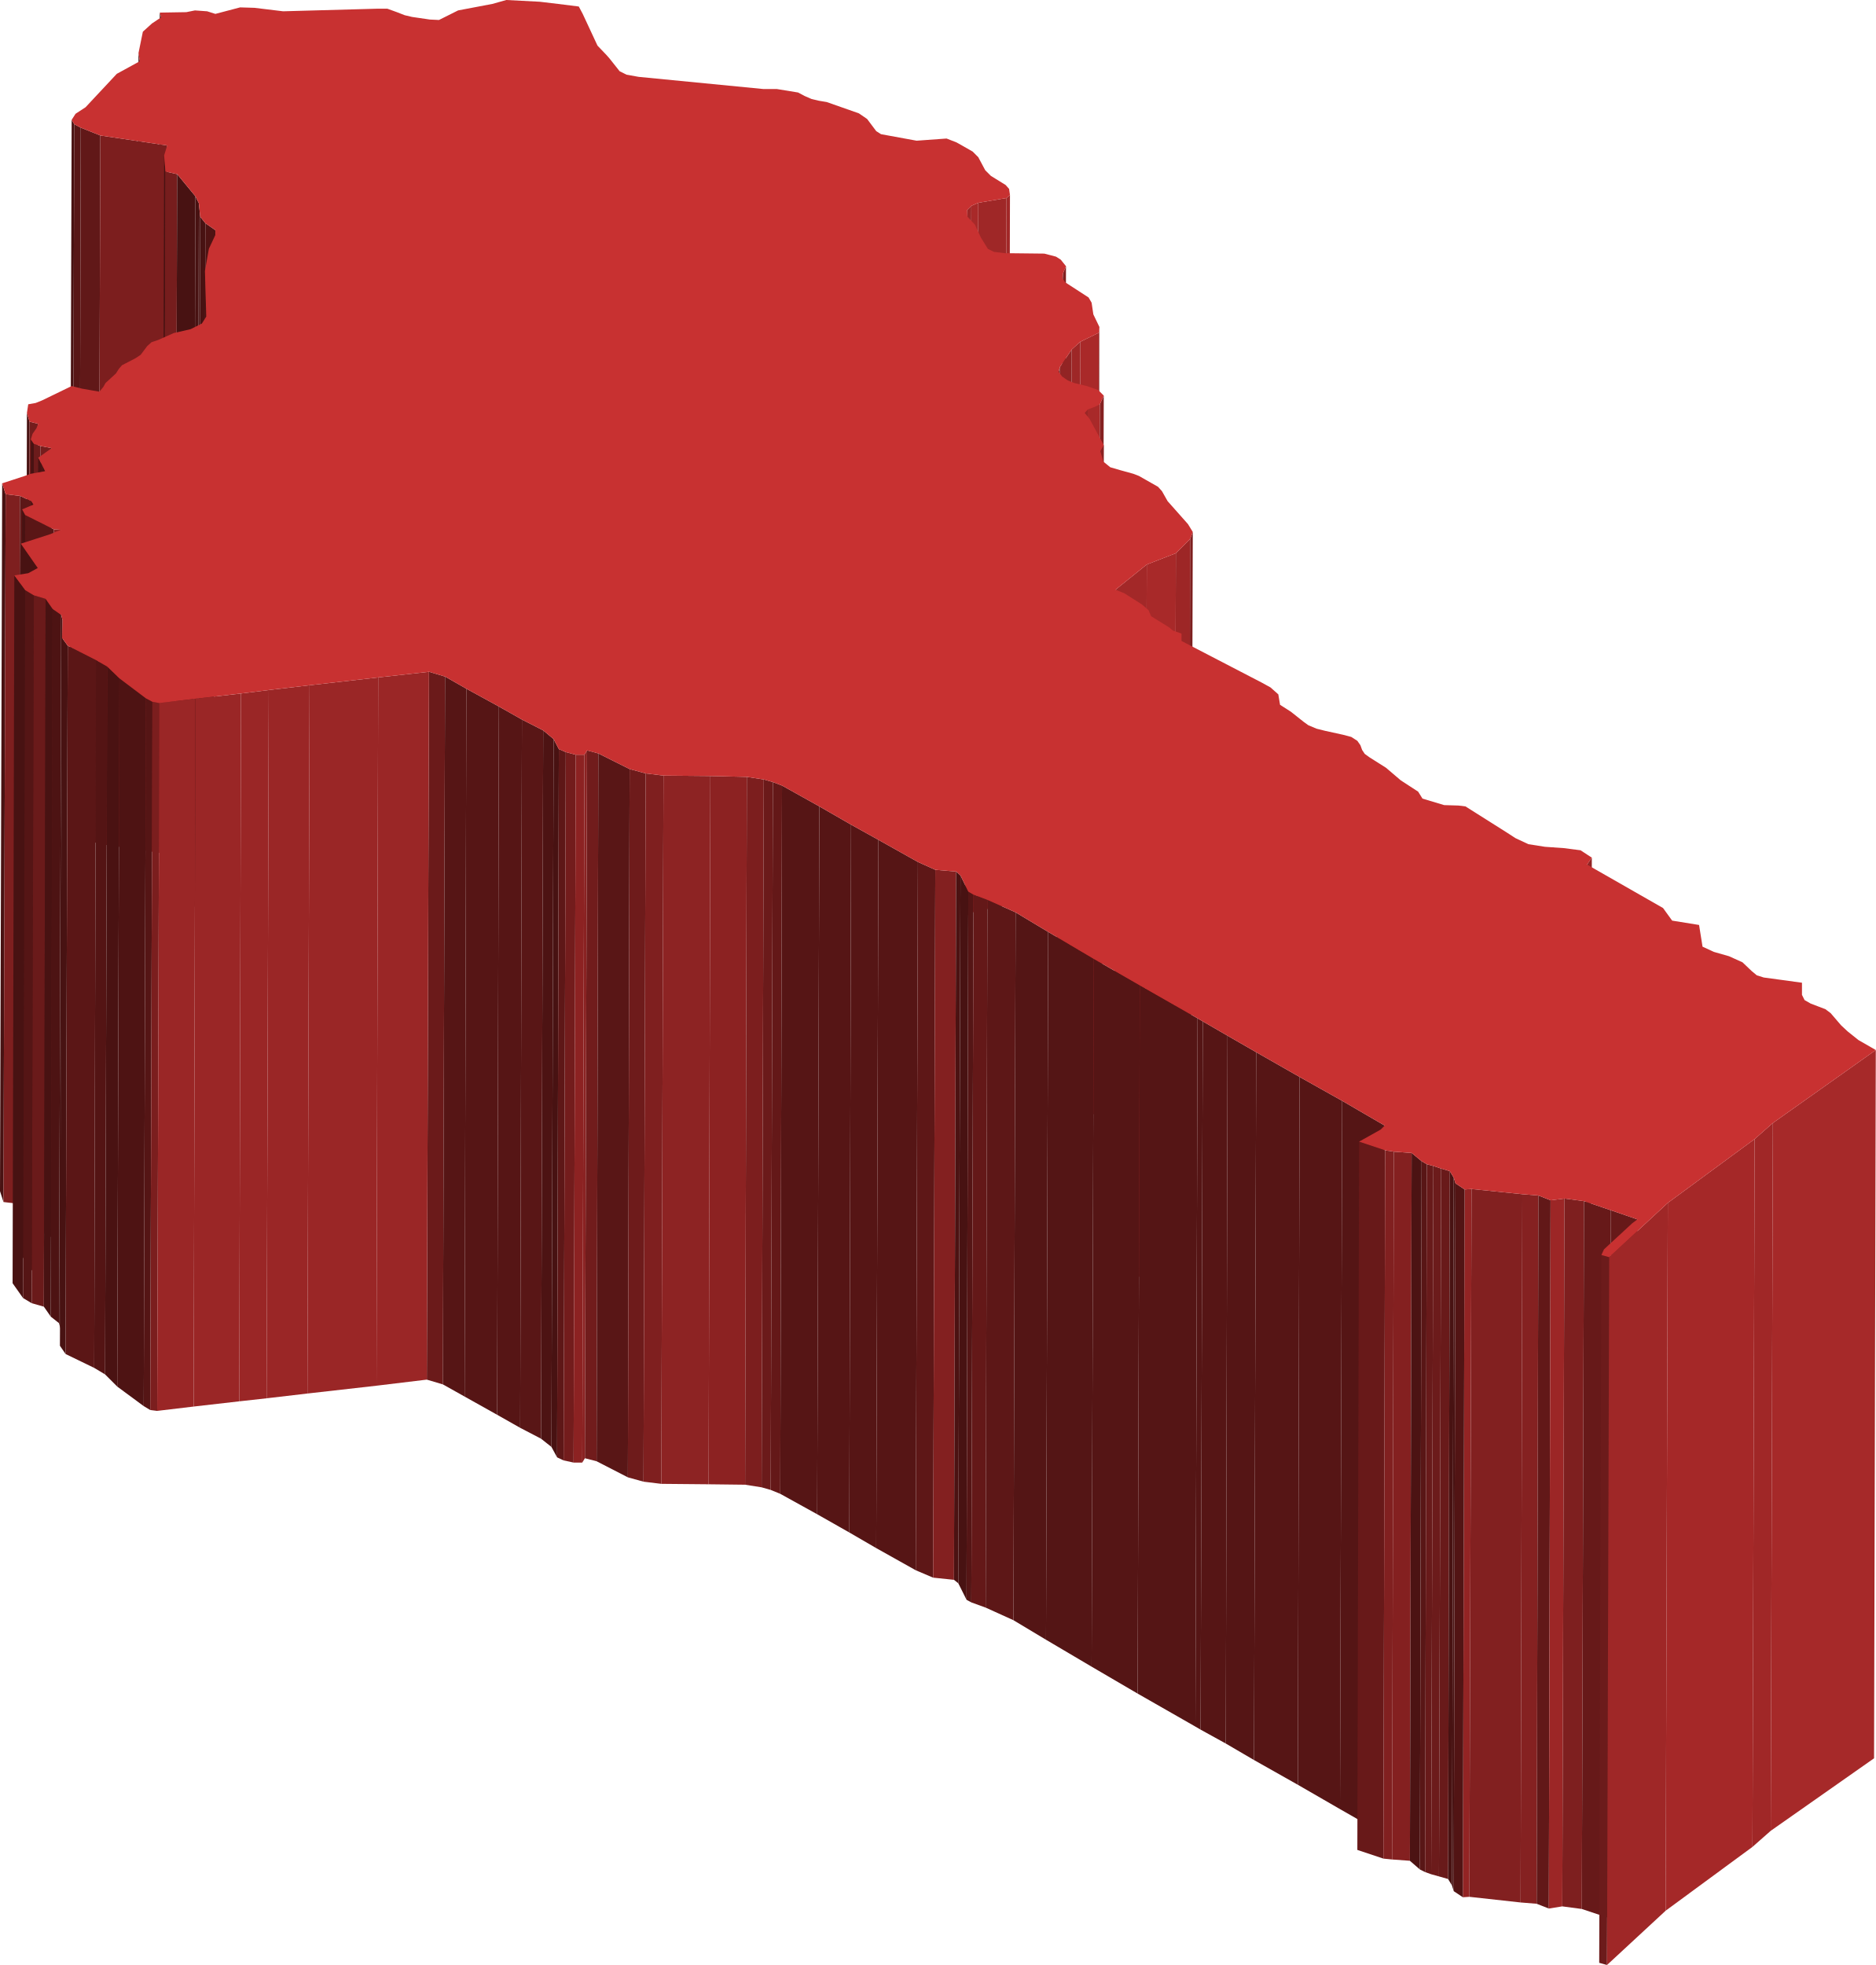
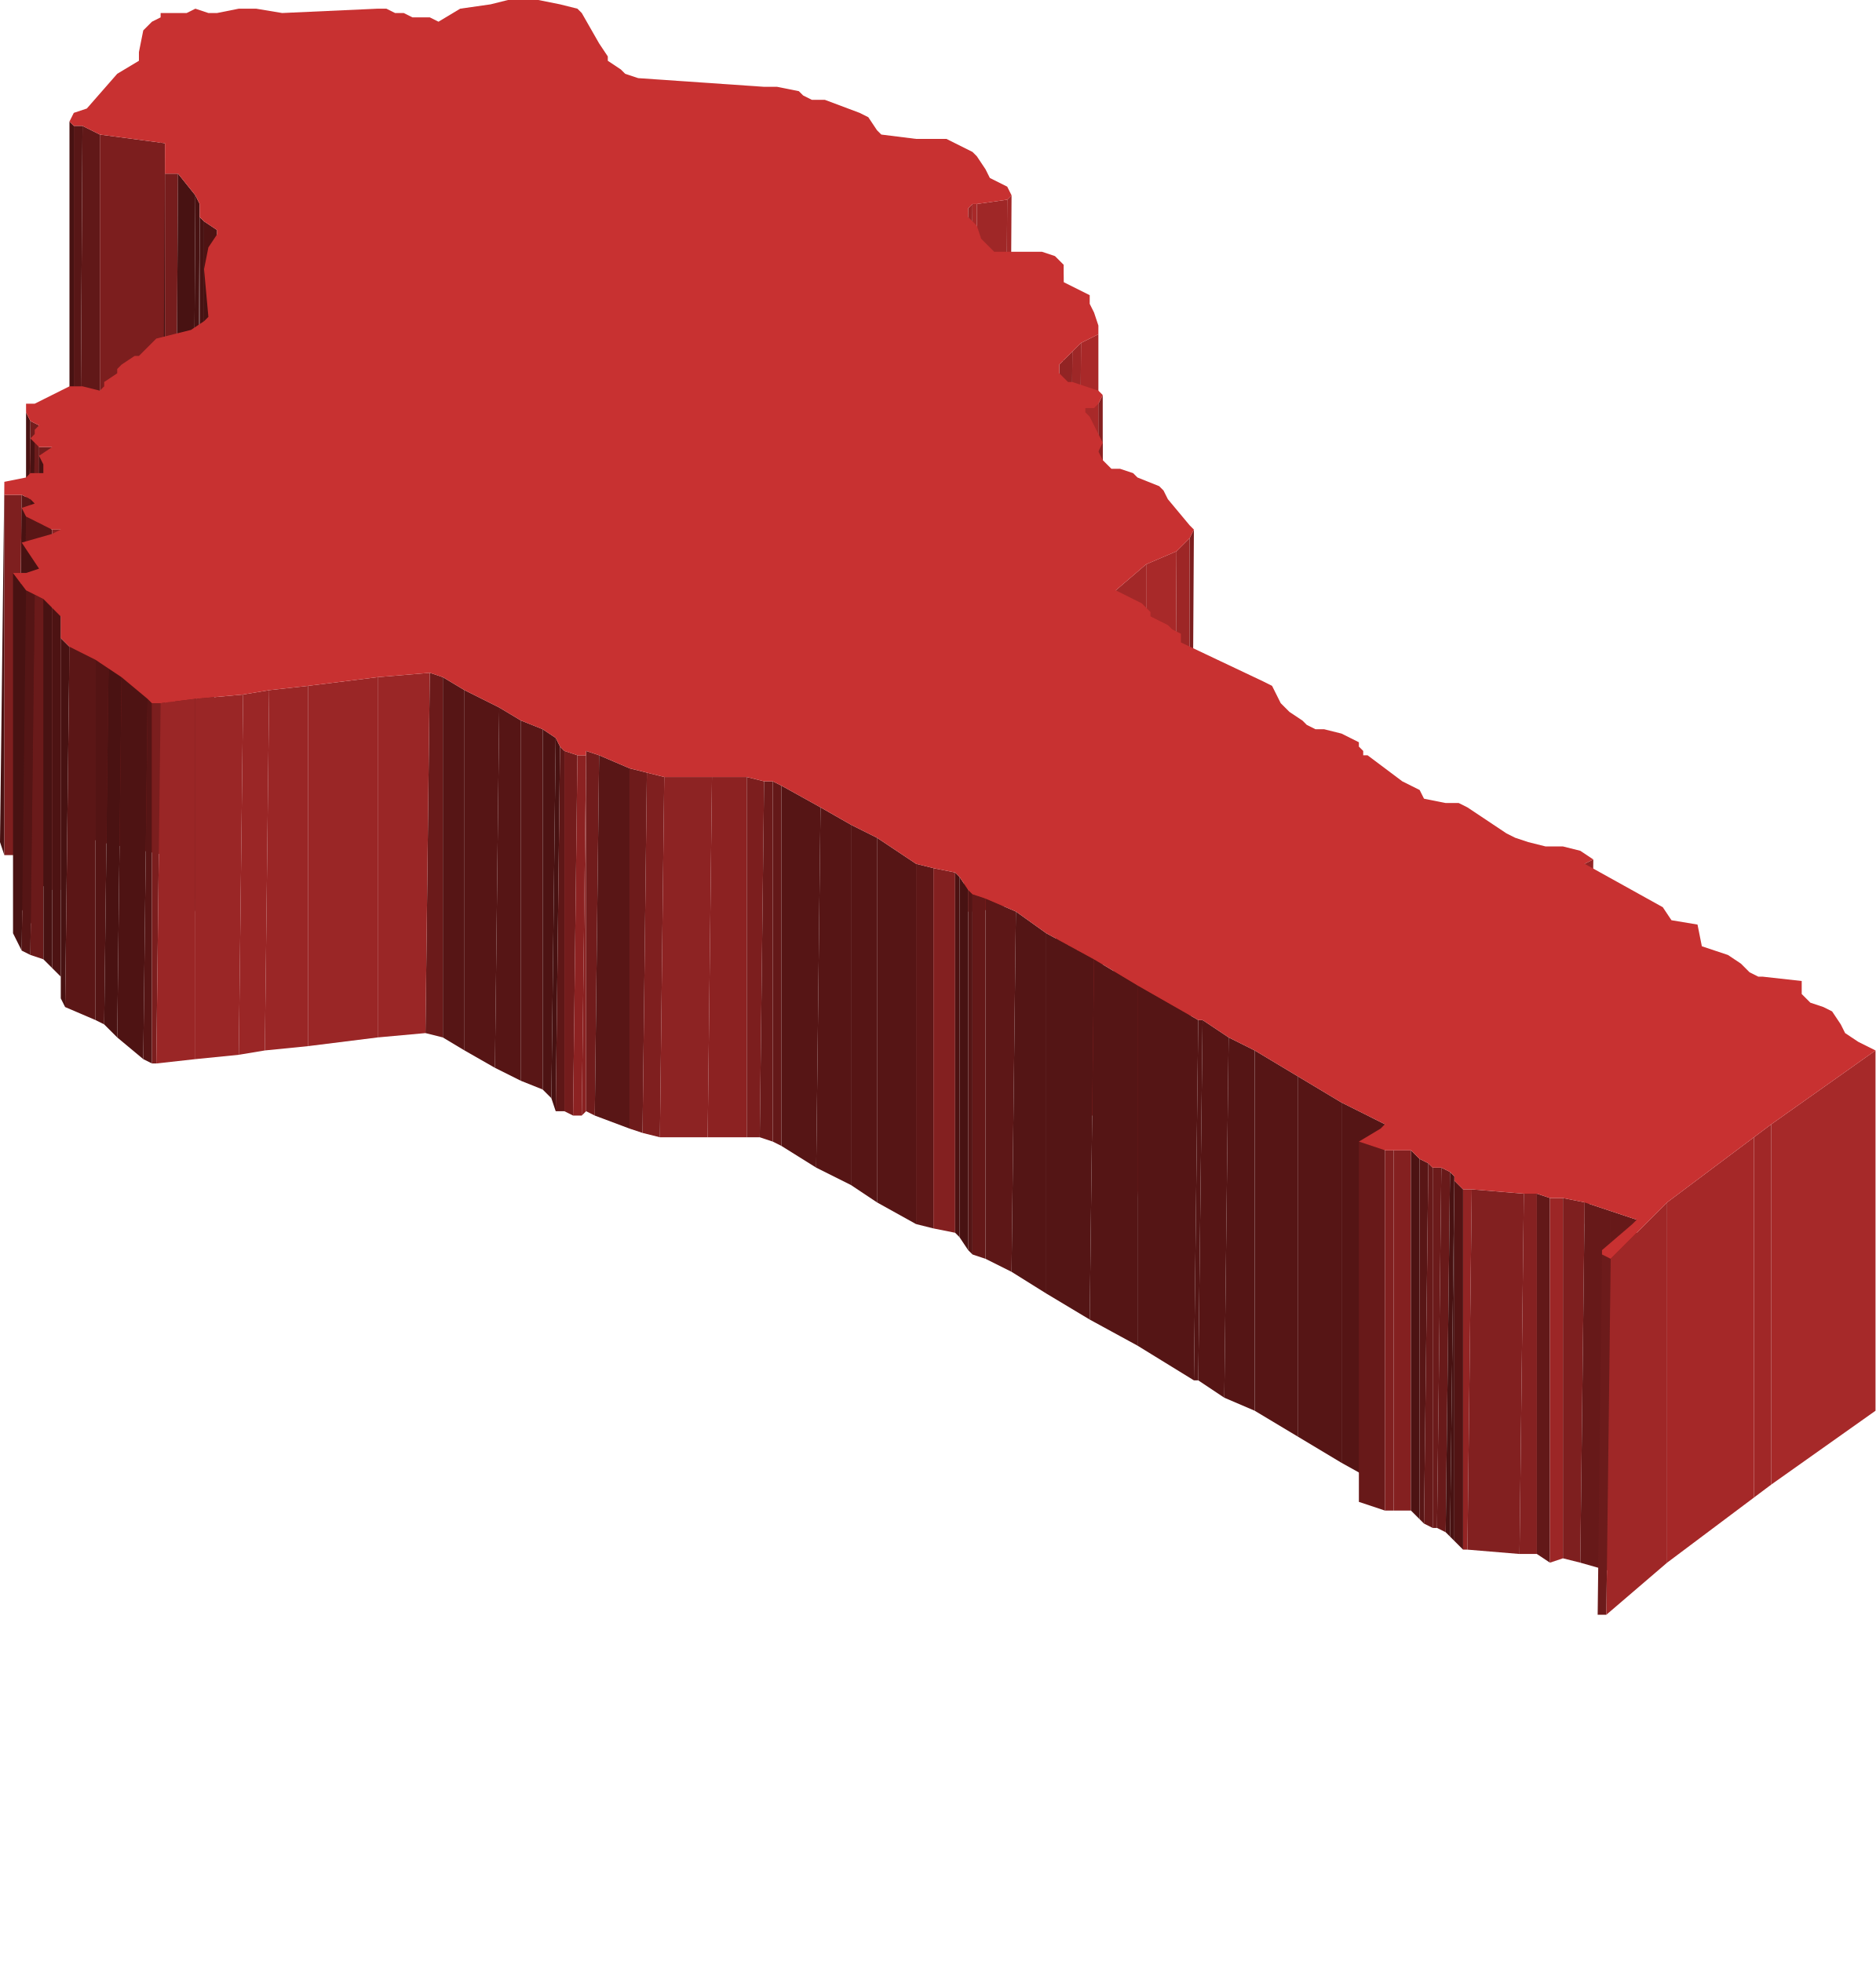
- <svg xmlns="http://www.w3.org/2000/svg" viewBox="0 0 43.2 45.25">
-   <defs>
-     <style>.cls-1{isolation:isolate;}.cls-2{fill:#481212;}.cls-3{fill:#581616;}.cls-4{fill:#611818;}.cls-5{fill:#7c1e1e;}.cls-6{fill:#761d1d;}.cls-7{fill:#a22828;}.cls-8{fill:#9f2727;}.cls-9{fill:#a82929;}.cls-10{fill:#9c2626;}.cls-11{fill:#4f1313;}.cls-12{fill:#811f1f;}.cls-13{fill:#671919;}.cls-14{fill:#691a1a;}.cls-15{fill:#a92929;}.cls-16{fill:#9e2727;}.cls-17{fill:#922424;}.cls-18{fill:#731c1c;}.cls-19{fill:#852121;}.cls-20{fill:#9a2626;}.cls-21{fill:#741d1d;}.cls-22{fill:#6c1b1b;}.cls-23{fill:#8c2222;}.cls-24{fill:#751d1d;}.cls-25{fill:#7e1f1f;}.cls-26{fill:#5d1717;}.cls-27{fill:#5a1616;}.cls-28{fill:#8b2222;}.cls-29{fill:#9d2626;}.cls-30{fill:#a32828;}.cls-31{fill:#551515;}.cls-32{fill:#6a1a1a;}.cls-33{fill:#4d1313;}.cls-34{fill:#651919;}.cls-35{fill:#5b1616;}.cls-36{fill:#541414;}.cls-37{fill:#6b1a1a;}.cls-38{fill:#4a1212;}.cls-39{fill:#561515;}.cls-40{fill:#4e1313;}.cls-41{fill:#7b1e1e;}.cls-42{fill:#591616;}.cls-43{fill:#5e1717;}.cls-44{fill:#711c1c;}.cls-45{fill:#8a2222;}.cls-46{fill:#6e1b1b;}.cls-47{fill:#7f1f1f;}.cls-48{fill:#8d2323;}.cls-49{fill:#641818;}.cls-50{fill:#832020;}.cls-51{fill:#4b1212;}.cls-52{fill:#541515;}.cls-53{fill:#a62929;}.cls-54{fill:#a02727;}.cls-55{fill:#681919;}.cls-56{fill:#812020;}.cls-57{fill:#842020;}.cls-58{fill:#4c1313;}.cls-59{fill:#681a1a;}.cls-60{fill:#932424;}.cls-61{fill:#521414;}.cls-62{fill:#822020;}.cls-63{fill:#621818;}.cls-64{fill:#a52828;}.cls-65{fill:#c83131;}</style>
-   </defs>
-   <g id="Layer_2" data-name="Layer 2">
-     <g id="Layer_1-2" data-name="Layer 1">
-       <g class="cls-1">
-         <polygon class="cls-2" points="3.71 0.4 3.66 16.7 3.64 16.6 3.68 0.29 3.71 0.4" />
-         <polygon class="cls-2" points="3.22 1.41 3.17 17.71 3.15 17.52 3.19 1.22 3.22 1.41" />
-         <polygon class="cls-2" points="1.71 2.86 1.66 19.16 1.6 19.06 1.65 2.76 1.71 2.86" />
-         <polygon class="cls-3" points="1.86 2.94 1.82 19.25 1.66 19.16 1.71 2.86 1.86 2.94" />
-         <polygon class="cls-4" points="2.31 3.12 2.26 19.43 1.82 19.25 1.86 2.94 2.31 3.12" />
-         <polygon class="cls-5" points="3.85 3.35 3.81 19.66 2.26 19.43 2.31 3.12 3.85 3.35" />
-         <polygon class="cls-2" points="3.81 3.95 3.76 20.25 3.73 19.89 3.78 3.58 3.81 3.95" />
-         <polygon class="cls-6" points="4.08 4.01 4.03 20.31 3.76 20.25 3.81 3.95 4.08 4.01" />
-         <polygon class="cls-7" points="23.26 4.49 23.22 20.79 23.13 20.86 23.18 4.56 23.26 4.49" />
-         <polygon class="cls-2" points="4.5 4.52 4.45 20.82 4.03 20.31 4.08 4.01 4.5 4.52" />
-         <polygon class="cls-8" points="23.18 4.56 23.13 20.86 22.49 20.98 22.53 4.67 23.18 4.56" />
-         <polygon class="cls-2" points="4.58 4.68 4.53 20.98 4.45 20.82 4.5 4.52 4.58 4.68" />
-         <polygon class="cls-9" points="22.53 4.67 22.49 20.98 22.32 21.04 22.37 4.74 22.53 4.67" />
-         <polygon class="cls-10" points="22.37 4.74 22.32 21.04 22.23 21.14 22.27 4.84 22.37 4.74" />
-         <polygon class="cls-2" points="4.61 4.99 4.56 21.29 4.53 20.98 4.58 4.68 4.61 4.99" />
-         <polygon class="cls-2" points="4.73 5.14 4.68 21.44 4.56 21.29 4.61 4.99 4.73 5.14" />
-         <polygon class="cls-11" points="4.96 5.3 4.92 21.61 4.68 21.44 4.73 5.14 4.96 5.3" />
-         <polygon class="cls-2" points="4.96 5.41 4.92 21.71 4.92 21.61 4.96 5.3 4.96 5.41" />
-         <polygon class="cls-12" points="24.55 6.13 24.5 22.43 24.43 22.6 24.48 6.3 24.55 6.13" />
-         <polygon class="cls-13" points="24.48 6.3 24.43 22.6 24.42 22.71 24.47 6.41 24.48 6.3" />
-         <polygon class="cls-2" points="4.75 7.29 4.7 23.6 4.67 22.54 4.72 6.24 4.75 7.29" />
-         <polygon class="cls-14" points="25.32 7.53 25.28 23.83 25.26 23.96 25.31 7.66 25.32 7.53" />
-         <polygon class="cls-15" points="25.31 7.66 25.26 23.96 24.83 24.17 24.88 7.87 25.31 7.66" />
-         <polygon class="cls-16" points="24.88 7.87 24.83 24.17 24.64 24.36 24.68 8.05 24.88 7.87" />
-         <polygon class="cls-17" points="24.68 8.05 24.64 24.36 24.36 24.75 24.41 8.45 24.68 8.05" />
-         <polygon class="cls-18" points="24.41 8.45 24.36 24.75 24.33 24.86 24.38 8.56 24.41 8.45" />
-         <polygon class="cls-19" points="25.42 9.11 25.37 25.42 25.28 25.61 25.33 9.31 25.42 9.11" />
-         <polygon class="cls-15" points="25.33 9.31 25.28 25.61 25.16 25.67 25.21 9.37 25.33 9.31" />
-         <polygon class="cls-9" points="25.21 9.37 25.16 25.67 25 25.74 25.05 9.43 25.21 9.37" />
-         <polygon class="cls-20" points="25.05 9.43 25 25.74 24.93 25.81 24.98 9.51 25.05 9.43" />
-         <polygon class="cls-2" points="0.68 9.71 0.63 26.02 0.58 25.81 0.62 9.51 0.68 9.71" />
-         <polygon class="cls-21" points="0.88 9.76 0.83 26.06 0.63 26.02 0.68 9.71 0.88 9.76" />
-         <polygon class="cls-2" points="0.78 10.22 0.73 26.52 0.66 26.42 0.71 10.12 0.78 10.22" />
-         <polygon class="cls-22" points="0.93 10.27 0.89 26.57 0.73 26.52 0.78 10.22 0.93 10.27" />
-         <polygon class="cls-23" points="25.42 10.25 25.37 26.55 25.29 26.69 25.34 10.39 25.42 10.25" />
-         <polygon class="cls-24" points="1.19 10.32 1.15 26.63 0.89 26.57 0.93 10.27 1.19 10.32" />
-         <polygon class="cls-2" points="0.97 10.71 0.92 27.01 0.83 26.84 0.88 10.54 0.97 10.71" />
-         <polygon class="cls-2" points="1.04 10.85 1 27.15 0.92 27.01 0.97 10.71 1.04 10.85" />
-         <polygon class="cls-2" points="0.13 11.38 0.08 27.68 0 27.43 0.05 11.13 0.13 11.38" />
-         <polygon class="cls-25" points="0.46 11.42 0.41 27.72 0.08 27.68 0.13 11.38 0.46 11.42" />
-         <polygon class="cls-26" points="0.72 11.54 0.67 27.84 0.41 27.72 0.46 11.42 0.72 11.54" />
-         <polygon class="cls-2" points="0.77 11.62 0.73 27.92 0.67 27.84 0.72 11.54 0.77 11.62" />
-         <polygon class="cls-2" points="0.58 11.86 0.53 28.17 0.47 28.03 0.51 11.73 0.58 11.86" />
-         <polygon class="cls-27" points="1.24 12.19 1.2 28.5 0.53 28.17 0.58 11.86 1.24 12.19" />
-         <polygon class="cls-28" points="1.4 12.2 1.35 28.5 1.2 28.5 1.24 12.19 1.4 12.2" />
-         <polygon class="cls-5" points="27.47 12.25 27.42 28.55 27.37 28.71 27.41 12.41 27.47 12.25" />
-         <polygon class="cls-29" points="27.41 12.41 27.37 28.71 27.04 29.04 27.08 12.74 27.41 12.41" />
-         <polygon class="cls-9" points="27.08 12.74 27.04 29.04 26.36 29.3 26.41 13 27.08 12.74" />
-         <polygon class="cls-2" points="0.87 13.08 0.83 29.39 0.43 28.82 0.48 12.52 0.87 13.08" />
-         <polygon class="cls-30" points="26.41 13 26.36 29.3 25.65 29.88 25.69 13.58 26.41 13" />
-         <polygon class="cls-2" points="0.58 13.59 0.53 29.89 0.29 29.55 0.33 13.25 0.58 13.59" />
-         <polygon class="cls-31" points="0.78 13.71 0.73 30.01 0.53 29.89 0.58 13.59 0.78 13.71" />
-         <polygon class="cls-32" points="1.05 13.79 1.01 30.09 0.73 30.01 0.78 13.71 1.05 13.79" />
-         <polygon class="cls-2" points="1.21 14.02 1.17 30.32 1.01 30.09 1.05 13.79 1.21 14.02" />
-         <polygon class="cls-33" points="1.41 14.16 1.36 30.47 1.17 30.32 1.21 14.02 1.41 14.16" />
-         <polygon class="cls-2" points="1.44 14.28 1.39 30.59 1.36 30.47 1.41 14.16 1.44 14.28" />
-         <polygon class="cls-34" points="27.21 14.59 27.17 30.89 27.16 31.06 27.21 14.76 27.21 14.59" />
-         <polygon class="cls-2" points="1.56 14.87 1.51 31.18 1.38 30.99 1.43 14.69 1.56 14.87" />
-         <polygon class="cls-35" points="2.21 15.2 2.17 31.5 1.51 31.18 1.56 14.87 2.21 15.2" />
-         <polygon class="cls-36" points="2.47 15.35 2.42 31.65 2.17 31.5 2.21 15.2 2.47 15.35" />
-         <polygon class="cls-37" points="10.25 15.58 10.2 31.88 9.83 31.77 9.88 15.47 10.25 15.58" />
-         <polygon class="cls-20" points="9.88 15.47 9.83 31.77 8.67 31.91 8.71 15.6 9.88 15.47" />
-         <polygon class="cls-38" points="2.75 15.62 2.7 31.93 2.42 31.65 2.47 15.35 2.75 15.62" />
-         <polygon class="cls-20" points="8.71 15.6 8.67 31.91 7.08 32.09 7.13 15.78 8.71 15.6" />
-         <polygon class="cls-39" points="10.74 15.86 10.7 32.16 10.2 31.88 10.25 15.58 10.74 15.86" />
-         <polygon class="cls-20" points="7.13 15.78 7.08 32.09 6.14 32.2 6.19 15.89 7.13 15.78" />
-         <polygon class="cls-20" points="6.19 15.89 6.14 32.2 5.51 32.27 5.55 15.97 6.19 15.89" />
-         <polygon class="cls-40" points="3.36 16.08 3.31 32.38 2.7 31.93 2.75 15.62 3.36 16.08" />
-         <polygon class="cls-20" points="5.55 15.97 5.51 32.27 4.46 32.39 4.5 16.09 5.55 15.97" />
-         <polygon class="cls-31" points="3.51 16.16 3.46 32.47 3.31 32.38 3.36 16.08 3.51 16.16" />
-         <polygon class="cls-41" points="3.67 16.19 3.62 32.49 3.46 32.47 3.51 16.16 3.67 16.19" />
-         <polygon class="cls-20" points="4.5 16.09 4.46 32.39 3.62 32.49 3.67 16.19 4.5 16.09" />
-         <polygon class="cls-39" points="11.49 16.27 11.45 32.58 10.7 32.16 10.74 15.86 11.49 16.27" />
-         <polygon class="cls-39" points="12.02 16.57 11.98 32.88 11.45 32.58 11.49 16.27 12.02 16.57" />
-         <polygon class="cls-42" points="12.51 16.82 12.46 33.13 11.98 32.88 12.02 16.57 12.51 16.82" />
-         <polygon class="cls-33" points="12.75 17.02 12.7 33.32 12.46 33.13 12.51 16.82 12.75 17.02" />
-         <polygon class="cls-2" points="12.87 17.25 12.83 33.56 12.7 33.32 12.75 17.02 12.87 17.25" />
-         <polygon class="cls-43" points="13.03 17.32 12.98 33.63 12.83 33.56 12.87 17.25 13.03 17.32" />
-         <polygon class="cls-44" points="13.78 17.35 13.74 33.65 13.47 33.58 13.52 17.28 13.78 17.35" />
-         <polygon class="cls-18" points="13.26 17.38 13.21 33.68 12.98 33.63 13.03 17.32 13.26 17.38" />
-         <polygon class="cls-23" points="13.46 17.38 13.41 33.68 13.21 33.68 13.26 17.38 13.46 17.38" />
-         <polygon class="cls-45" points="13.52 17.28 13.47 33.58 13.41 33.68 13.46 17.38 13.52 17.28" />
-         <polygon class="cls-42" points="14.5 17.71 14.46 34.02 13.74 33.65 13.78 17.35 14.5 17.71" />
-         <polygon class="cls-46" points="14.87 17.81 14.82 34.12 14.46 34.02 14.5 17.71 14.87 17.81" />
-         <polygon class="cls-47" points="15.28 17.86 15.23 34.17 14.82 34.12 14.87 17.81 15.28 17.86" />
-         <polygon class="cls-48" points="16.36 17.87 16.32 34.18 15.23 34.17 15.28 17.86 16.36 17.87" />
-         <polygon class="cls-23" points="17.2 17.89 17.16 34.19 16.32 34.18 16.36 17.87 17.2 17.89" />
-         <polygon class="cls-5" points="17.59 17.95 17.54 34.25 17.16 34.19 17.2 17.89 17.59 17.95" />
-         <polygon class="cls-37" points="17.8 18.01 17.75 34.31 17.54 34.25 17.59 17.95 17.8 18.01" />
-         <polygon class="cls-49" points="18.01 18.09 17.97 34.4 17.75 34.31 17.8 18.01 18.01 18.09" />
-         <polygon class="cls-39" points="18.87 18.57 18.82 34.87 17.97 34.4 18.01 18.09 18.87 18.57" />
-         <polygon class="cls-39" points="19.6 18.99 19.56 35.29 18.82 34.87 18.87 18.57 19.6 18.99" />
-         <polygon class="cls-39" points="20.23 19.34 20.18 35.65 19.56 35.29 19.6 18.99 20.23 19.34" />
-         <polygon class="cls-39" points="21.14 19.85 21.09 36.16 20.18 35.65 20.23 19.34 21.14 19.85" />
-         <polygon class="cls-17" points="36.66 19.75 36.62 36.06 36.51 36.21 36.55 19.91 36.66 19.75" />
-         <polygon class="cls-43" points="21.54 20.03 21.49 36.33 21.09 36.16 21.14 19.85 21.54 20.03" />
-         <polygon class="cls-50" points="22.02 20.07 21.97 36.38 21.49 36.33 21.54 20.03 22.02 20.07" />
-         <polygon class="cls-51" points="22.12 20.16 22.07 36.46 21.97 36.38 22.02 20.07 22.12 20.16" />
-         <polygon class="cls-2" points="22.3 20.53 22.26 36.84 22.07 36.46 22.12 20.16 22.3 20.53" />
-         <polygon class="cls-31" points="22.42 20.6 22.37 36.9 22.26 36.84 22.3 20.53 22.42 20.6" />
-         <polygon class="cls-49" points="22.74 20.72 22.7 37.02 22.37 36.9 22.42 20.6 22.74 20.72" />
-         <polygon class="cls-26" points="23.39 21.01 23.34 37.31 22.7 37.02 22.74 20.72 23.39 21.01" />
-         <polygon class="cls-52" points="24.14 21.46 24.09 37.76 23.34 37.31 23.39 21.01 24.14 21.46" />
-         <polygon class="cls-52" points="25.19 22.08 25.14 38.38 24.09 37.76 24.14 21.46 25.19 22.08" />
-         <polygon class="cls-31" points="26.25 22.69 26.2 39 25.14 38.38 25.19 22.08 26.25 22.69" />
-         <polygon class="cls-31" points="27.58 23.45 27.53 39.76 26.2 39 26.25 22.69 27.58 23.45" />
-         <polygon class="cls-31" points="27.7 23.52 27.65 39.83 27.53 39.76 27.58 23.45 27.7 23.52" />
-         <polygon class="cls-39" points="28.27 23.85 28.23 40.15 27.65 39.83 27.7 23.52 28.27 23.85" />
-         <polygon class="cls-31" points="28.93 24.23 28.88 40.53 28.23 40.15 28.27 23.85 28.93 24.23" />
-         <polygon class="cls-39" points="29.93 24.8 29.89 41.1 28.88 40.53 28.93 24.23 29.93 24.8" />
-         <polygon class="cls-39" points="30.91 25.35 30.86 41.66 29.89 41.1 29.93 24.8 30.91 25.35" />
-         <polygon class="cls-53" points="43.2 24.18 43.16 40.49 40.78 42.16 40.83 25.86 43.2 24.18" />
-         <polygon class="cls-31" points="31.89 25.92 31.84 42.22 30.86 41.66 30.91 25.35 31.89 25.92" />
-         <polygon class="cls-54" points="40.83 25.86 40.78 42.16 40.36 42.53 40.41 26.23 40.83 25.86" />
-         <polygon class="cls-55" points="31.9 26.49 31.86 42.8 31.26 42.6 31.3 26.29 31.9 26.49" />
-         <polygon class="cls-56" points="32.1 26.52 32.06 42.82 31.86 42.8 31.9 26.49 32.1 26.52" />
-         <polygon class="cls-57" points="32.51 26.55 32.47 42.85 32.06 42.82 32.1 26.52 32.51 26.55" />
-         <polygon class="cls-58" points="32.74 26.74 32.7 43.05 32.47 42.85 32.51 26.55 32.74 26.74" />
-         <polygon class="cls-42" points="32.86 26.81 32.82 43.11 32.7 43.05 32.74 26.74 32.86 26.81" />
-         <polygon class="cls-59" points="33.01 26.85 32.96 43.16 32.82 43.11 32.86 26.81 33.01 26.85" />
-         <polygon class="cls-22" points="33.19 26.91 33.14 43.21 32.96 43.16 33.01 26.85 33.19 26.91" />
-         <polygon class="cls-14" points="33.39 26.97 33.35 43.27 33.14 43.21 33.19 26.91 33.39 26.97" />
-         <polygon class="cls-2" points="33.48 27.12 33.44 43.42 33.35 43.27 33.39 26.97 33.48 27.12" />
-         <polygon class="cls-2" points="33.52 27.25 33.48 43.55 33.44 43.42 33.48 27.12 33.52 27.25" />
-         <polygon class="cls-60" points="33.89 27.38 33.84 43.68 33.69 43.69 33.73 27.39 33.89 27.38" />
-         <polygon class="cls-61" points="33.73 27.39 33.69 43.69 33.48 43.55 33.52 27.25 33.73 27.39" />
-         <polygon class="cls-62" points="35.06 27.5 35.02 43.81 33.84 43.68 33.89 27.38 35.06 27.5" />
-         <polygon class="cls-19" points="35.43 27.53 35.39 43.84 35.02 43.81 35.06 27.5 35.43 27.53" />
-         <polygon class="cls-63" points="35.71 27.64 35.67 43.95 35.39 43.84 35.43 27.53 35.71 27.64" />
-         <polygon class="cls-10" points="36.03 27.6 35.98 43.9 35.67 43.95 35.71 27.64 36.03 27.6" />
-         <polygon class="cls-25" points="36.48 27.66 36.43 43.96 35.98 43.9 36.03 27.6 36.48 27.66" />
-         <polygon class="cls-64" points="40.41 26.23 40.36 42.53 38.36 44 38.41 27.7 40.41 26.23" />
-         <polygon class="cls-13" points="37.1 27.87 37.06 44.17 36.43 43.96 36.48 27.66 37.1 27.87" />
-         <polygon class="cls-13" points="37.71 28.08 37.67 44.38 37.06 44.17 37.1 27.87 37.71 28.08" />
-         <polygon class="cls-22" points="37.06 28.95 37.01 45.25 36.83 45.2 36.88 28.9 37.06 28.95" />
-         <polygon class="cls-8" points="38.41 27.7 38.36 44 37.01 45.25 37.06 28.95 38.41 27.7" />
-         <polygon class="cls-65" points="22.4 3.49 22.53 3.62 22.69 3.92 22.82 4.05 23.16 4.26 23.24 4.35 23.26 4.49 23.18 4.56 22.53 4.67 22.37 4.74 22.27 4.84 22.28 4.99 22.45 5.17 22.59 5.47 22.75 5.73 22.89 5.8 23.14 5.83 24.05 5.84 24.32 5.91 24.43 5.98 24.55 6.13 24.48 6.3 24.47 6.41 24.53 6.5 25.07 6.85 25.14 6.97 25.18 7.24 25.32 7.53 25.31 7.66 24.88 7.87 24.68 8.05 24.41 8.45 24.38 8.56 24.46 8.67 24.59 8.76 24.74 8.82 25.03 8.89 25.29 8.98 25.42 9.11 25.33 9.31 25.21 9.37 25.05 9.43 24.98 9.51 25.09 9.64 25.42 10.25 25.34 10.39 25.41 10.63 25.57 10.76 25.81 10.83 26.1 10.91 26.23 10.96 26.67 11.21 26.76 11.31 26.89 11.54 27.36 12.07 27.47 12.25 27.41 12.41 27.08 12.74 26.41 13 25.69 13.58 25.89 13.66 26.3 13.92 26.45 14.05 26.51 14.19 26.93 14.45 27.01 14.52 27.21 14.59 27.21 14.76 29.06 15.72 29.26 15.83 29.44 15.99 29.48 16.23 29.73 16.39 30.02 16.62 30.13 16.7 30.32 16.78 30.52 16.83 30.93 16.92 31.12 16.97 31.26 17.06 31.33 17.16 31.37 17.27 31.43 17.36 31.54 17.44 31.92 17.68 32.26 17.97 32.66 18.23 32.76 18.39 33.26 18.54 33.59 18.55 33.75 18.57 34.7 19.17 34.9 19.3 35.2 19.44 35.58 19.5 36.01 19.53 36.4 19.58 36.66 19.75 36.55 19.91 38.3 20.91 38.51 21.2 39.13 21.3 39.21 21.8 39.47 21.92 39.82 22.02 40.13 22.16 40.34 22.36 40.46 22.46 40.62 22.51 41.5 22.63 41.5 22.91 41.56 23.03 41.7 23.11 42.04 23.24 42.16 23.33 42.4 23.61 42.55 23.75 42.8 23.95 43.2 24.18 40.83 25.86 40.41 26.23 38.41 27.7 37.06 28.95 36.88 28.9 36.94 28.77 37.59 28.17 37.71 28.08 37.1 27.87 36.48 27.66 36.03 27.6 35.71 27.64 35.43 27.53 35.06 27.5 33.89 27.38 33.73 27.39 33.52 27.25 33.48 27.12 33.39 26.97 33.19 26.91 33.01 26.85 32.86 26.81 32.74 26.74 32.51 26.55 32.1 26.52 31.9 26.49 31.3 26.29 31.8 26.01 31.89 25.92 30.91 25.35 29.93 24.8 28.93 24.23 28.27 23.85 27.7 23.52 27.58 23.45 26.25 22.69 25.19 22.08 24.14 21.46 23.39 21.01 22.74 20.72 22.42 20.6 22.3 20.53 22.12 20.16 22.02 20.07 21.54 20.03 21.14 19.85 20.23 19.34 19.6 18.99 18.87 18.57 18.01 18.09 17.8 18.01 17.59 17.95 17.2 17.89 16.36 17.87 15.28 17.86 14.87 17.81 14.5 17.71 13.78 17.35 13.52 17.28 13.46 17.38 13.26 17.38 13.03 17.32 12.87 17.25 12.75 17.02 12.51 16.82 12.02 16.57 11.49 16.27 10.74 15.86 10.25 15.58 9.88 15.47 8.71 15.6 7.13 15.78 6.19 15.89 5.55 15.97 4.5 16.09 3.67 16.19 3.51 16.16 3.36 16.08 2.75 15.62 2.47 15.35 2.21 15.2 1.56 14.87 1.43 14.69 1.44 14.28 1.41 14.16 1.21 14.02 1.05 13.79 0.78 13.71 0.58 13.59 0.33 13.25 0.65 13.2 0.87 13.08 0.48 12.52 1.16 12.3 1.4 12.2 1.24 12.19 0.58 11.86 0.51 11.73 0.77 11.62 0.72 11.54 0.46 11.42 0.13 11.38 0.05 11.13 0.57 10.96 0.71 10.91 1.04 10.85 0.97 10.71 0.88 10.54 1.19 10.32 0.93 10.27 0.78 10.22 0.71 10.12 0.75 9.99 0.84 9.86 0.88 9.76 0.68 9.71 0.62 9.51 0.65 9.31 0.82 9.28 0.97 9.22 1.65 8.89 1.89 8.95 2.29 9.02 2.38 8.91 2.43 8.82 2.67 8.6 2.74 8.49 2.81 8.41 3.12 8.25 3.24 8.17 3.39 7.97 3.49 7.88 3.64 7.83 4 7.67 4.39 7.58 4.65 7.45 4.75 7.29 4.72 6.24 4.81 5.73 4.96 5.41 4.96 5.3 4.73 5.14 4.61 4.99 4.58 4.68 4.5 4.52 4.08 4.01 3.81 3.95 3.78 3.58 3.85 3.35 2.31 3.12 1.86 2.94 1.71 2.86 1.65 2.76 1.74 2.62 1.97 2.47 2.69 1.7 3.22 1.41 3.19 1.22 3.29 0.73 3.5 0.54 3.71 0.4 3.68 0.29 4.29 0.28 4.49 0.24 4.77 0.26 4.96 0.32 5.53 0.17 5.86 0.18 6.52 0.26 8.7 0.2 8.92 0.2 9.14 0.28 9.32 0.35 9.49 0.39 9.9 0.45 10.11 0.46 10.55 0.24 11.34 0.09 11.66 0 12.43 0.04 12.85 0.09 13.33 0.15 13.42 0.32 13.76 1.05 13.97 1.27 14.04 1.35 14.27 1.64 14.43 1.72 14.71 1.77 17.58 2.05 17.89 2.05 18.38 2.13 18.53 2.21 18.69 2.28 18.86 2.32 19.04 2.35 19.78 2.61 19.97 2.74 20.18 3.02 20.29 3.09 21.11 3.24 21.8 3.19 22.03 3.28 22.19 3.37 22.4 3.49" />
+ <svg xmlns="http://www.w3.org/2000/svg" version="1.1" id="Layer_1" x="0px" y="0px" viewBox="0 0 43.2 45.2" style="enable-background:new 0 0 43.2 45.2;" xml:space="preserve">
+   <style type="text/css">
+ 	.st0{fill:#481212;}
+ 	.st1{fill:#581616;}
+ 	.st2{fill:#611818;}
+ 	.st3{fill:#7C1E1E;}
+ 	.st4{fill:#761D1D;}
+ 	.st5{fill:#A22828;}
+ 	.st6{fill:#9F2727;}
+ 	.st7{fill:#A82929;}
+ 	.st8{fill:#9C2626;}
+ 	.st9{fill:#4F1313;}
+ 	.st10{fill:#811F1F;}
+ 	.st11{fill:#671919;}
+ 	.st12{fill:#691A1A;}
+ 	.st13{fill:#A92929;}
+ 	.st14{fill:#9E2727;}
+ 	.st15{fill:#922424;}
+ 	.st16{fill:#731C1C;}
+ 	.st17{fill:#852121;}
+ 	.st18{fill:#9A2626;}
+ 	.st19{fill:#741D1D;}
+ 	.st20{fill:#6C1B1B;}
+ 	.st21{fill:#8C2222;}
+ 	.st22{fill:#751D1D;}
+ 	.st23{fill:#7E1F1F;}
+ 	.st24{fill:#5D1717;}
+ 	.st25{fill:#5A1616;}
+ 	.st26{fill:#8B2222;}
+ 	.st27{fill:#9D2626;}
+ 	.st28{fill:#A32828;}
+ 	.st29{fill:#551515;}
+ 	.st30{fill:#6A1A1A;}
+ 	.st31{fill:#4D1313;}
+ 	.st32{fill:#651919;}
+ 	.st33{fill:#5B1616;}
+ 	.st34{fill:#541414;}
+ 	.st35{fill:#6B1A1A;}
+ 	.st36{fill:#4A1212;}
+ 	.st37{fill:#561515;}
+ 	.st38{fill:#4E1313;}
+ 	.st39{fill:#7B1E1E;}
+ 	.st40{fill:#591616;}
+ 	.st41{fill:#5E1717;}
+ 	.st42{fill:#711C1C;}
+ 	.st43{fill:#8A2222;}
+ 	.st44{fill:#6E1B1B;}
+ 	.st45{fill:#7F1F1F;}
+ 	.st46{fill:#8D2323;}
+ 	.st47{fill:#641818;}
+ 	.st48{fill:#832020;}
+ 	.st49{fill:#4B1212;}
+ 	.st50{fill:#541515;}
+ 	.st51{fill:#A62929;}
+ 	.st52{fill:#A02727;}
+ 	.st53{fill:#681919;}
+ 	.st54{fill:#812020;}
+ 	.st55{fill:#842020;}
+ 	.st56{fill:#4C1313;}
+ 	.st57{fill:#681A1A;}
+ 	.st58{fill:#932424;}
+ 	.st59{fill:#521414;}
+ 	.st60{fill:#822020;}
+ 	.st61{fill:#621818;}
+ 	.st62{fill:#A52828;}
+ 	.st63{fill:#C83131;}
+ </style>
+   <g id="Layer_2_1_">
+     <g id="Layer_1-2">
+       <g>
+         <polygon class="st0" points="3.7,0.4 3.7,16.7 3.6,16.6 3.7,0.3    " />
+         <polygon class="st0" points="3.2,1.4 3.2,17.7 3.2,17.5 3.2,1.2    " />
+         <polygon class="st0" points="1.7,2.9 1.7,19.2 1.6,19.1 1.6,2.8    " />
+         <polygon class="st1" points="1.9,2.9 1.8,19.2 1.7,19.2 1.7,2.9    " />
+         <polygon class="st2" points="2.3,3.1 2.3,19.4 1.8,19.2 1.9,2.9    " />
+         <polygon class="st3" points="3.8,3.3 3.8,19.7 2.3,19.4 2.3,3.1    " />
+         <polygon class="st0" points="3.8,4 3.8,20.2 3.7,19.9 3.8,3.6    " />
+         <polygon class="st4" points="4.1,4 4,20.3 3.8,20.2 3.8,4    " />
+         <polygon class="st5" points="23.3,4.5 23.2,20.8 23.1,20.9 23.2,4.6    " />
+         <polygon class="st0" points="4.5,4.5 4.4,20.8 4,20.3 4.1,4    " />
+         <polygon class="st6" points="23.2,4.6 23.1,20.9 22.5,21 22.5,4.7    " />
+         <polygon class="st0" points="4.6,4.7 4.5,21 4.4,20.8 4.5,4.5    " />
+         <polygon class="st7" points="22.5,4.7 22.5,21 22.3,21 22.4,4.7    " />
+         <polygon class="st8" points="22.4,4.7 22.3,21 22.2,21.1 22.3,4.8    " />
+         <polygon class="st0" points="4.6,5 4.6,21.3 4.5,21 4.6,4.7    " />
+         <polygon class="st0" points="4.7,5.1 4.7,21.4 4.6,21.3 4.6,5    " />
+         <polygon class="st9" points="5,5.3 4.9,21.6 4.7,21.4 4.7,5.1    " />
+         <polygon class="st0" points="5,5.4 4.9,21.7 4.9,21.6 5,5.3    " />
+         <polygon class="st10" points="24.5,6.1 24.5,22.4 24.4,22.6 24.5,6.3    " />
+         <polygon class="st11" points="24.5,6.3 24.4,22.6 24.4,22.7 24.5,6.4    " />
+         <polygon class="st0" points="4.8,7.3 4.7,23.6 4.7,22.5 4.7,6.2    " />
+         <polygon class="st12" points="25.3,7.5 25.3,23.8 25.3,24 25.3,7.7    " />
+         <polygon class="st13" points="25.3,7.7 25.3,24 24.8,24.2 24.9,7.9    " />
+         <polygon class="st14" points="24.9,7.9 24.8,24.2 24.6,24.4 24.7,8.1    " />
+         <polygon class="st15" points="24.7,8.1 24.6,24.4 24.4,24.8 24.4,8.4    " />
+         <polygon class="st16" points="24.4,8.4 24.4,24.8 24.3,24.9 24.4,8.6    " />
+         <polygon class="st17" points="25.4,9.1 25.4,25.4 25.3,25.6 25.3,9.3    " />
+         <polygon class="st13" points="25.3,9.3 25.3,25.6 25.2,25.7 25.2,9.4    " />
+         <polygon class="st7" points="25.2,9.4 25.2,25.7 25,25.7 25,9.4    " />
+         <polygon class="st18" points="25,9.4 25,25.7 24.9,25.8 25,9.5    " />
+         <polygon class="st0" points="0.7,9.7 0.6,18 0.6,17.8 0.6,9.5    " />
+         <polygon class="st19" points="0.9,9.8 0.8,18.1 0.6,18 0.7,9.7    " />
+         <polygon class="st0" points="0.8,10.2 0.7,18.5 0.7,18.4 0.7,10.1    " />
+         <polygon class="st20" points="0.9,10.3 0.9,18.6 0.7,18.5 0.8,10.2    " />
+         <polygon class="st21" points="25.4,10.2 25.4,26.5 25.3,26.7 25.3,10.4    " />
+         <polygon class="st22" points="1.2,10.3 1.1,18.6 0.9,18.6 0.9,10.3    " />
+         <polygon class="st0" points="1,10.7 0.9,19 0.8,18.8 0.9,10.5    " />
+         <polygon class="st0" points="1,10.9 1,19.1 0.9,19 1,10.7    " />
+         <polygon class="st0" points="0.1,11.4 0.1,19.7 0,19.4 0.1,11.1    " />
+         <polygon class="st23" points="0.5,11.4 0.4,19.7 0.1,19.7 0.1,11.4    " />
+         <polygon class="st24" points="0.7,11.5 0.7,19.8 0.4,19.7 0.5,11.4    " />
+         <polygon class="st0" points="0.8,11.6 0.7,19.9 0.7,19.8 0.7,11.5    " />
+         <polygon class="st0" points="0.6,11.9 0.5,20.2 0.5,20 0.5,11.7    " />
+         <polygon class="st25" points="1.2,12.2 1.2,20.5 0.5,20.2 0.6,11.9    " />
+         <polygon class="st26" points="1.4,12.2 1.4,20.5 1.2,20.5 1.2,12.2    " />
+         <polygon class="st3" points="27.5,12.2 27.4,28.5 27.4,28.7 27.4,12.4    " />
+         <polygon class="st27" points="27.4,12.4 27.4,28.7 27,29 27.1,12.7    " />
+         <polygon class="st7" points="27.1,12.7 27,29 26.4,29.3 26.4,13    " />
+         <polygon class="st0" points="0.9,13.1 0.8,21.4 0.4,20.8 0.5,12.5    " />
+         <polygon class="st28" points="26.4,13 26.4,29.3 25.6,21.9 25.7,13.6    " />
+         <polygon class="st0" points="0.6,13.6 0.5,21.9 0.3,21.5 0.3,13.2    " />
+         <polygon class="st29" points="0.8,13.7 0.7,22 0.5,21.9 0.6,13.6    " />
+         <polygon class="st30" points="1,13.8 1,22.1 0.7,22 0.8,13.7    " />
+         <polygon class="st0" points="1.2,14 1.2,22.3 1,22.1 1,13.8    " />
+         <polygon class="st31" points="1.4,14.2 1.4,22.5 1.2,22.3 1.2,14    " />
+         <polygon class="st0" points="1.4,14.3 1.4,22.6 1.4,22.5 1.4,14.2    " />
+         <polygon class="st32" points="27.2,14.6 27.2,22.9 27.2,23.1 27.2,14.8    " />
+         <polygon class="st0" points="1.6,14.9 1.5,23.2 1.4,23 1.4,14.7    " />
+         <polygon class="st33" points="2.2,15.2 2.2,23.5 1.5,23.2 1.6,14.9    " />
+         <polygon class="st34" points="2.5,15.4 2.4,23.6 2.2,23.5 2.2,15.2    " />
+         <polygon class="st35" points="10.2,15.6 10.2,23.9 9.8,23.8 9.9,15.5    " />
+         <polygon class="st18" points="9.9,15.5 9.8,23.8 8.7,23.9 8.7,15.6    " />
+         <polygon class="st36" points="2.8,15.6 2.7,23.9 2.4,23.6 2.5,15.4    " />
+         <polygon class="st18" points="8.7,15.6 8.7,23.9 7.1,24.1 7.1,15.8    " />
+         <polygon class="st37" points="10.7,15.9 10.7,24.2 10.2,23.9 10.2,15.6    " />
+         <polygon class="st18" points="7.1,15.8 7.1,24.1 6.1,24.2 6.2,15.9    " />
+         <polygon class="st18" points="6.2,15.9 6.1,24.2 5.5,24.3 5.6,16    " />
+         <polygon class="st38" points="3.4,16.1 3.3,24.4 2.7,23.9 2.8,15.6    " />
+         <polygon class="st18" points="5.6,16 5.5,24.3 4.5,24.4 4.5,16.1    " />
+         <polygon class="st29" points="3.5,16.2 3.5,24.5 3.3,24.4 3.4,16.1    " />
+         <polygon class="st39" points="3.7,16.2 3.6,24.5 3.5,24.5 3.5,16.2    " />
+         <polygon class="st18" points="4.5,16.1 4.5,24.4 3.6,24.5 3.7,16.2    " />
+         <polygon class="st37" points="11.5,16.3 11.4,24.6 10.7,24.2 10.7,15.9    " />
+         <polygon class="st37" points="12,16.6 12,24.9 11.4,24.6 11.5,16.3    " />
+         <polygon class="st40" points="12.5,16.8 12.5,25.1 12,24.9 12,16.6    " />
+         <polygon class="st31" points="12.8,17 12.7,25.3 12.5,25.1 12.5,16.8    " />
+         <polygon class="st0" points="12.9,17.2 12.8,25.6 12.7,25.3 12.8,17    " />
+         <polygon class="st41" points="13,17.3 13,25.6 12.8,25.6 12.9,17.2    " />
+         <polygon class="st42" points="13.8,17.4 13.7,25.7 13.5,25.6 13.5,17.3    " />
+         <polygon class="st16" points="13.3,17.4 13.2,25.7 13,25.6 13,17.3    " />
+         <polygon class="st21" points="13.5,17.4 13.4,25.7 13.2,25.7 13.3,17.4    " />
+         <polygon class="st43" points="13.5,17.3 13.5,25.6 13.4,25.7 13.5,17.4    " />
+         <polygon class="st40" points="14.5,17.7 14.5,26 13.7,25.7 13.8,17.4    " />
+         <polygon class="st44" points="14.9,17.8 14.8,26.1 14.5,26 14.5,17.7    " />
+         <polygon class="st45" points="15.3,17.9 15.2,26.2 14.8,26.1 14.9,17.8    " />
+         <polygon class="st46" points="16.4,17.9 16.3,26.2 15.2,26.2 15.3,17.9    " />
+         <polygon class="st21" points="17.2,17.9 17.2,26.2 16.3,26.2 16.4,17.9    " />
+         <polygon class="st3" points="17.6,18 17.5,26.2 17.2,26.2 17.2,17.9    " />
+         <polygon class="st35" points="17.8,18 17.8,26.3 17.5,26.2 17.6,18    " />
+         <polygon class="st47" points="18,18.1 18,26.4 17.8,26.3 17.8,18    " />
+         <polygon class="st37" points="18.9,18.6 18.8,26.9 18,26.4 18,18.1    " />
+         <polygon class="st37" points="19.6,19 19.6,27.3 18.8,26.9 18.9,18.6    " />
+         <polygon class="st37" points="20.2,19.3 20.2,27.7 19.6,27.3 19.6,19    " />
+         <polygon class="st37" points="21.1,19.9 21.1,28.2 20.2,27.7 20.2,19.3    " />
+         <polygon class="st15" points="36.7,19.8 36.6,28.1 36.5,28.2 36.5,19.9    " />
+         <polygon class="st41" points="21.5,20 21.5,28.3 21.1,28.2 21.1,19.9    " />
+         <polygon class="st48" points="22,20.1 22,28.4 21.5,28.3 21.5,20    " />
+         <polygon class="st49" points="22.1,20.2 22.1,28.5 22,28.4 22,20.1    " />
+         <polygon class="st0" points="22.3,20.5 22.3,28.8 22.1,28.5 22.1,20.2    " />
+         <polygon class="st29" points="22.4,20.6 22.4,28.9 22.3,28.8 22.3,20.5    " />
+         <polygon class="st47" points="22.7,20.7 22.7,29 22.4,28.9 22.4,20.6    " />
+         <polygon class="st24" points="23.4,21 23.3,29.3 22.7,29 22.7,20.7    " />
+         <polygon class="st50" points="24.1,21.5 24.1,29.8 23.3,29.3 23.4,21    " />
+         <polygon class="st50" points="25.2,22.1 25.1,30.4 24.1,29.8 24.1,21.5    " />
+         <polygon class="st29" points="26.2,22.7 26.2,31 25.1,30.4 25.2,22.1    " />
+         <polygon class="st29" points="27.6,23.5 27.5,31.8 26.2,31 26.2,22.7    " />
+         <polygon class="st29" points="27.7,23.5 27.6,31.8 27.5,31.8 27.6,23.5    " />
+         <polygon class="st37" points="28.3,23.9 28.2,32.2 27.6,31.8 27.7,23.5    " />
+         <polygon class="st29" points="28.9,24.2 28.9,32.5 28.2,32.2 28.3,23.9    " />
+         <polygon class="st37" points="29.9,24.8 29.9,33.1 28.9,32.5 28.9,24.2    " />
+         <polygon class="st37" points="30.9,25.4 30.9,33.7 29.9,33.1 29.9,24.8    " />
+         <polygon class="st51" points="43.2,24.2 43.2,32.5 40.8,34.2 40.8,25.9    " />
+         <polygon class="st29" points="31.9,25.9 31.8,34.2 30.9,33.7 30.9,25.4    " />
+         <polygon class="st52" points="40.8,25.9 40.8,34.2 40.4,34.5 40.4,26.2    " />
+         <polygon class="st53" points="31.9,26.5 31.9,34.8 31.3,34.6 31.3,26.3    " />
+         <polygon class="st54" points="32.1,26.5 32.1,34.8 31.9,34.8 31.9,26.5    " />
+         <polygon class="st55" points="32.5,26.5 32.5,34.8 32.1,34.8 32.1,26.5    " />
+         <polygon class="st56" points="32.7,26.7 32.7,35 32.5,34.8 32.5,26.5    " />
+         <polygon class="st40" points="32.9,26.8 32.8,35.1 32.7,35 32.7,26.7    " />
+         <polygon class="st57" points="33,26.9 33,35.2 32.8,35.1 32.9,26.8    " />
+         <polygon class="st20" points="33.2,26.9 33.1,35.2 33,35.2 33,26.9    " />
+         <polygon class="st12" points="33.4,27 33.3,35.3 33.1,35.2 33.2,26.9    " />
+         <polygon class="st0" points="33.5,27.1 33.4,35.4 33.3,35.3 33.4,27    " />
+         <polygon class="st0" points="33.5,27.2 33.5,35.5 33.4,35.4 33.5,27.1    " />
+         <polygon class="st58" points="33.9,27.4 33.8,35.7 33.7,35.7 33.7,27.4    " />
+         <polygon class="st59" points="33.7,27.4 33.7,35.7 33.5,35.5 33.5,27.2    " />
+         <polygon class="st60" points="35.1,27.5 35,35.8 33.8,35.7 33.9,27.4    " />
+         <polygon class="st17" points="35.4,27.5 35.4,35.8 35,35.8 35.1,27.5    " />
+         <polygon class="st61" points="35.7,27.6 35.7,36 35.4,35.8 35.4,27.5    " />
+         <polygon class="st8" points="36,27.6 36,35.9 35.7,36 35.7,27.6    " />
+         <polygon class="st23" points="36.5,27.7 36.4,36 36,35.9 36,27.6    " />
+         <polygon class="st62" points="40.4,26.2 40.4,34.5 38.4,36 38.4,27.7    " />
+         <polygon class="st11" points="37.1,27.9 37.1,36.2 36.4,36 36.5,27.7    " />
+         <polygon class="st11" points="37.7,28.1 37.7,36.4 37.1,36.2 37.1,27.9    " />
+         <polygon class="st20" points="37.1,29 37,37.2 36.8,37.2 36.9,28.9    " />
+         <polygon class="st6" points="38.4,27.7 38.4,36 37,37.2 37.1,29    " />
+         <polygon class="st63" points="22.4,3.5 22.5,3.6 22.7,3.9 22.8,4.1 23.2,4.3 23.2,4.3 23.3,4.5 23.2,4.6 22.5,4.7 22.4,4.7      22.3,4.8 22.3,5 22.5,5.2 22.6,5.5 22.8,5.7 22.9,5.8 23.1,5.8 24,5.8 24.3,5.9 24.4,6 24.5,6.1 24.5,6.3 24.5,6.4 24.5,6.5      25.1,6.8 25.1,7 25.2,7.2 25.3,7.5 25.3,7.7 24.9,7.9 24.7,8.1 24.4,8.4 24.4,8.6 24.5,8.7 24.6,8.8 24.7,8.8 25,8.9 25.3,9      25.4,9.1 25.3,9.3 25.2,9.4 25,9.4 25,9.5 25.1,9.6 25.4,10.2 25.3,10.4 25.4,10.6 25.6,10.8 25.8,10.8 26.1,10.9 26.2,11      26.7,11.2 26.8,11.3 26.9,11.5 27.4,12.1 27.5,12.2 27.4,12.4 27.1,12.7 26.4,13 25.7,13.6 25.9,13.7 26.3,13.9 26.5,14.1      26.5,14.2 26.9,14.4 27,14.5 27.2,14.6 27.2,14.8 29.1,15.7 29.3,15.8 29.4,16 29.5,16.2 29.7,16.4 30,16.6 30.1,16.7 30.3,16.8      30.5,16.8 30.9,16.9 31.1,17 31.3,17.1 31.3,17.2 31.4,17.3 31.4,17.4 31.5,17.4 31.9,17.7 32.3,18 32.7,18.2 32.8,18.4      33.3,18.5 33.6,18.5 33.8,18.6 34.7,19.2 34.9,19.3 35.2,19.4 35.6,19.5 36,19.5 36.4,19.6 36.7,19.8 36.5,19.9 38.3,20.9      38.5,21.2 39.1,21.3 39.2,21.8 39.5,21.9 39.8,22 40.1,22.2 40.3,22.4 40.5,22.5 40.6,22.5 41.5,22.6 41.5,22.9 41.6,23      41.7,23.1 42,23.2 42.2,23.3 42.4,23.6 42.5,23.8 42.8,24 43.2,24.2 40.8,25.9 40.4,26.2 38.4,27.7 37.1,29 36.9,28.9 36.9,28.8      37.6,28.2 37.7,28.1 37.1,27.9 36.5,27.7 36,27.6 35.7,27.6 35.4,27.5 35.1,27.5 33.9,27.4 33.7,27.4 33.5,27.2 33.5,27.1      33.4,27 33.2,26.9 33,26.9 32.9,26.8 32.7,26.7 32.5,26.5 32.1,26.5 31.9,26.5 31.3,26.3 31.8,26 31.9,25.9 30.9,25.4 29.9,24.8      28.9,24.2 28.3,23.9 27.7,23.5 27.6,23.5 26.2,22.7 25.2,22.1 24.1,21.5 23.4,21 22.7,20.7 22.4,20.6 22.3,20.5 22.1,20.2      22,20.1 21.5,20 21.1,19.9 20.2,19.3 19.6,19 18.9,18.6 18,18.1 17.8,18 17.6,18 17.2,17.9 16.4,17.9 15.3,17.9 14.9,17.8      14.5,17.7 13.8,17.4 13.5,17.3 13.5,17.4 13.3,17.4 13,17.3 12.9,17.2 12.8,17 12.5,16.8 12,16.6 11.5,16.3 10.7,15.9 10.2,15.6      9.9,15.5 8.7,15.6 7.1,15.8 6.2,15.9 5.6,16 4.5,16.1 3.7,16.2 3.5,16.2 3.4,16.1 2.8,15.6 2.5,15.4 2.2,15.2 1.6,14.9 1.4,14.7      1.4,14.3 1.4,14.2 1.2,14 1,13.8 0.8,13.7 0.6,13.6 0.3,13.2 0.6,13.2 0.9,13.1 0.5,12.5 1.2,12.3 1.4,12.2 1.2,12.2 0.6,11.9      0.5,11.7 0.8,11.6 0.7,11.5 0.5,11.4 0.1,11.4 0.1,11.1 0.6,11 0.7,10.9 1,10.9 1,10.7 0.9,10.5 1.2,10.3 0.9,10.3 0.8,10.2      0.7,10.1 0.8,10 0.8,9.9 0.9,9.8 0.7,9.7 0.6,9.5 0.6,9.3 0.8,9.3 1,9.2 1.6,8.9 1.9,8.9 2.3,9 2.4,8.9 2.4,8.8 2.7,8.6 2.7,8.5      2.8,8.4 3.1,8.2 3.2,8.2 3.4,8 3.5,7.9 3.6,7.8 4,7.7 4.4,7.6 4.7,7.4 4.8,7.3 4.7,6.2 4.8,5.7 5,5.4 5,5.3 4.7,5.1 4.6,5      4.6,4.7 4.5,4.5 4.1,4 3.8,4 3.8,3.6 3.8,3.3 2.3,3.1 1.9,2.9 1.7,2.9 1.6,2.8 1.7,2.6 2,2.5 2.7,1.7 3.2,1.4 3.2,1.2 3.3,0.7      3.5,0.5 3.7,0.4 3.7,0.3 4.3,0.3 4.5,0.2 4.8,0.3 5,0.3 5.5,0.2 5.9,0.2 6.5,0.3 8.7,0.2 8.9,0.2 9.1,0.3 9.3,0.3 9.5,0.4      9.9,0.4 10.1,0.5 10.6,0.2 11.3,0.1 11.7,0 12.4,0 12.9,0.1 13.3,0.2 13.4,0.3 13.8,1 14,1.3 14,1.4 14.3,1.6 14.4,1.7 14.7,1.8      17.6,2 17.9,2 18.4,2.1 18.5,2.2 18.7,2.3 18.9,2.3 19,2.3 19.8,2.6 20,2.7 20.2,3 20.3,3.1 21.1,3.2 21.8,3.2 22,3.3 22.2,3.4         " />
      </g>
    </g>
  </g>
</svg>
